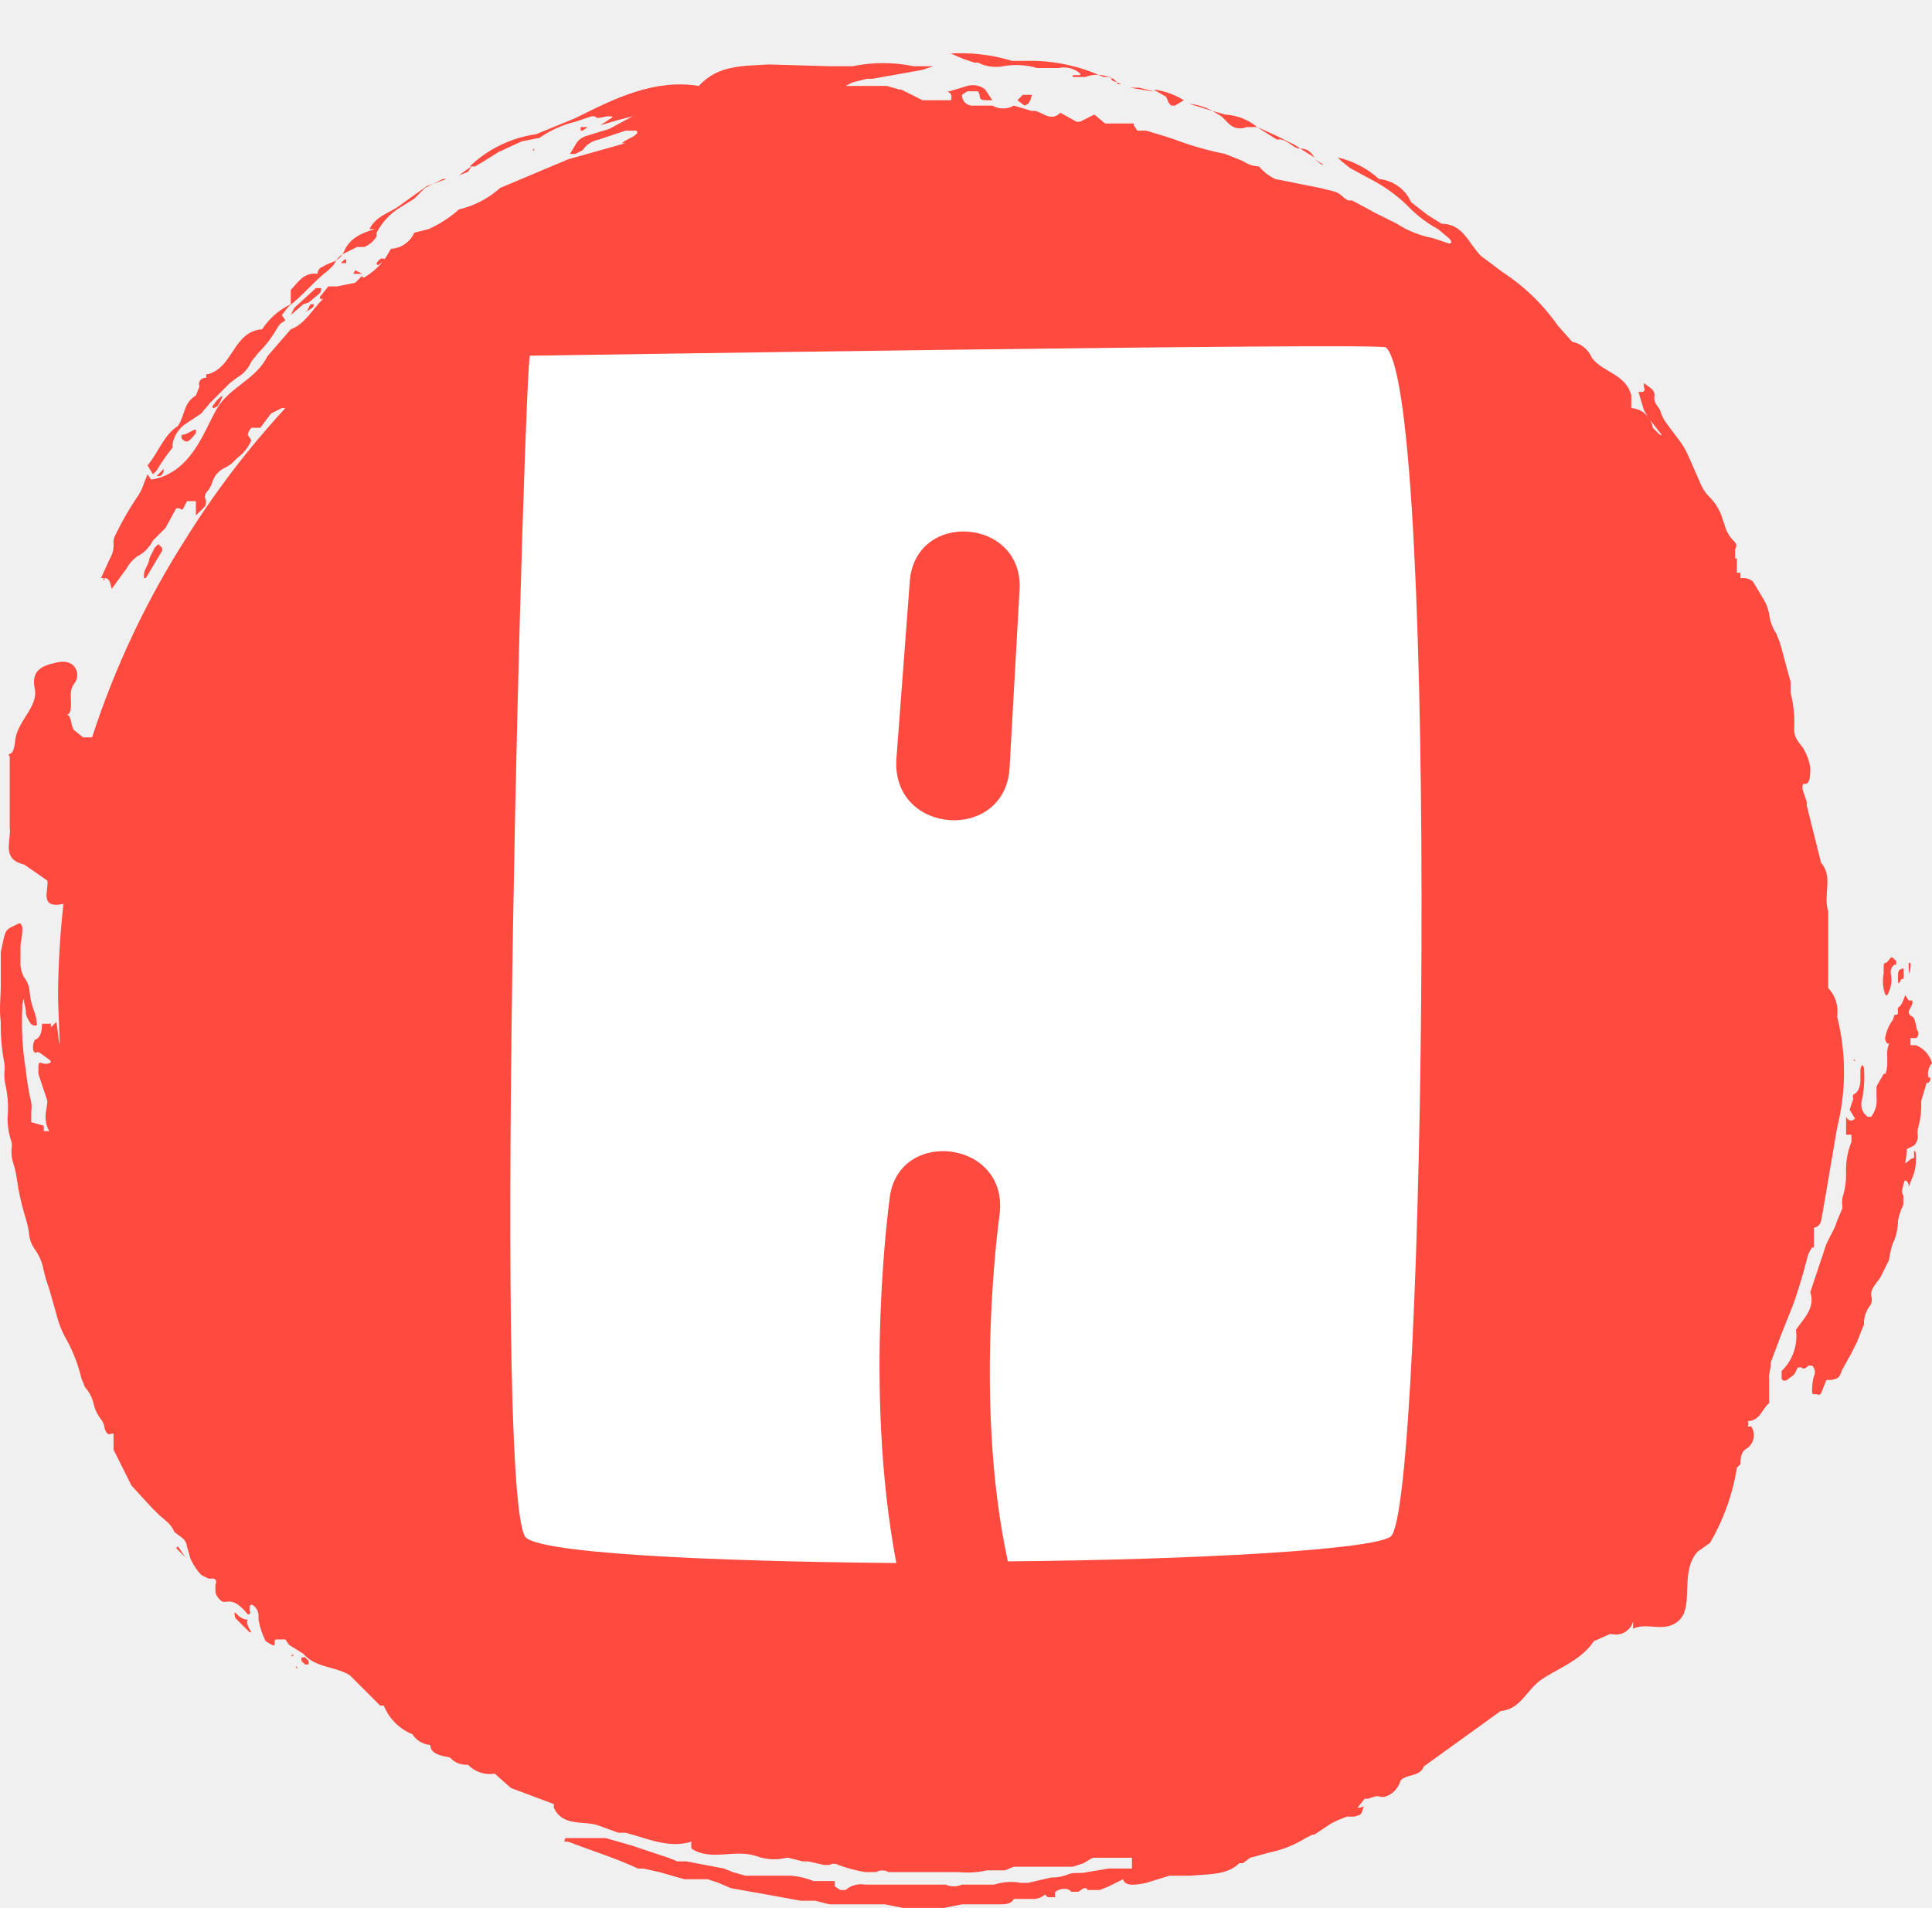
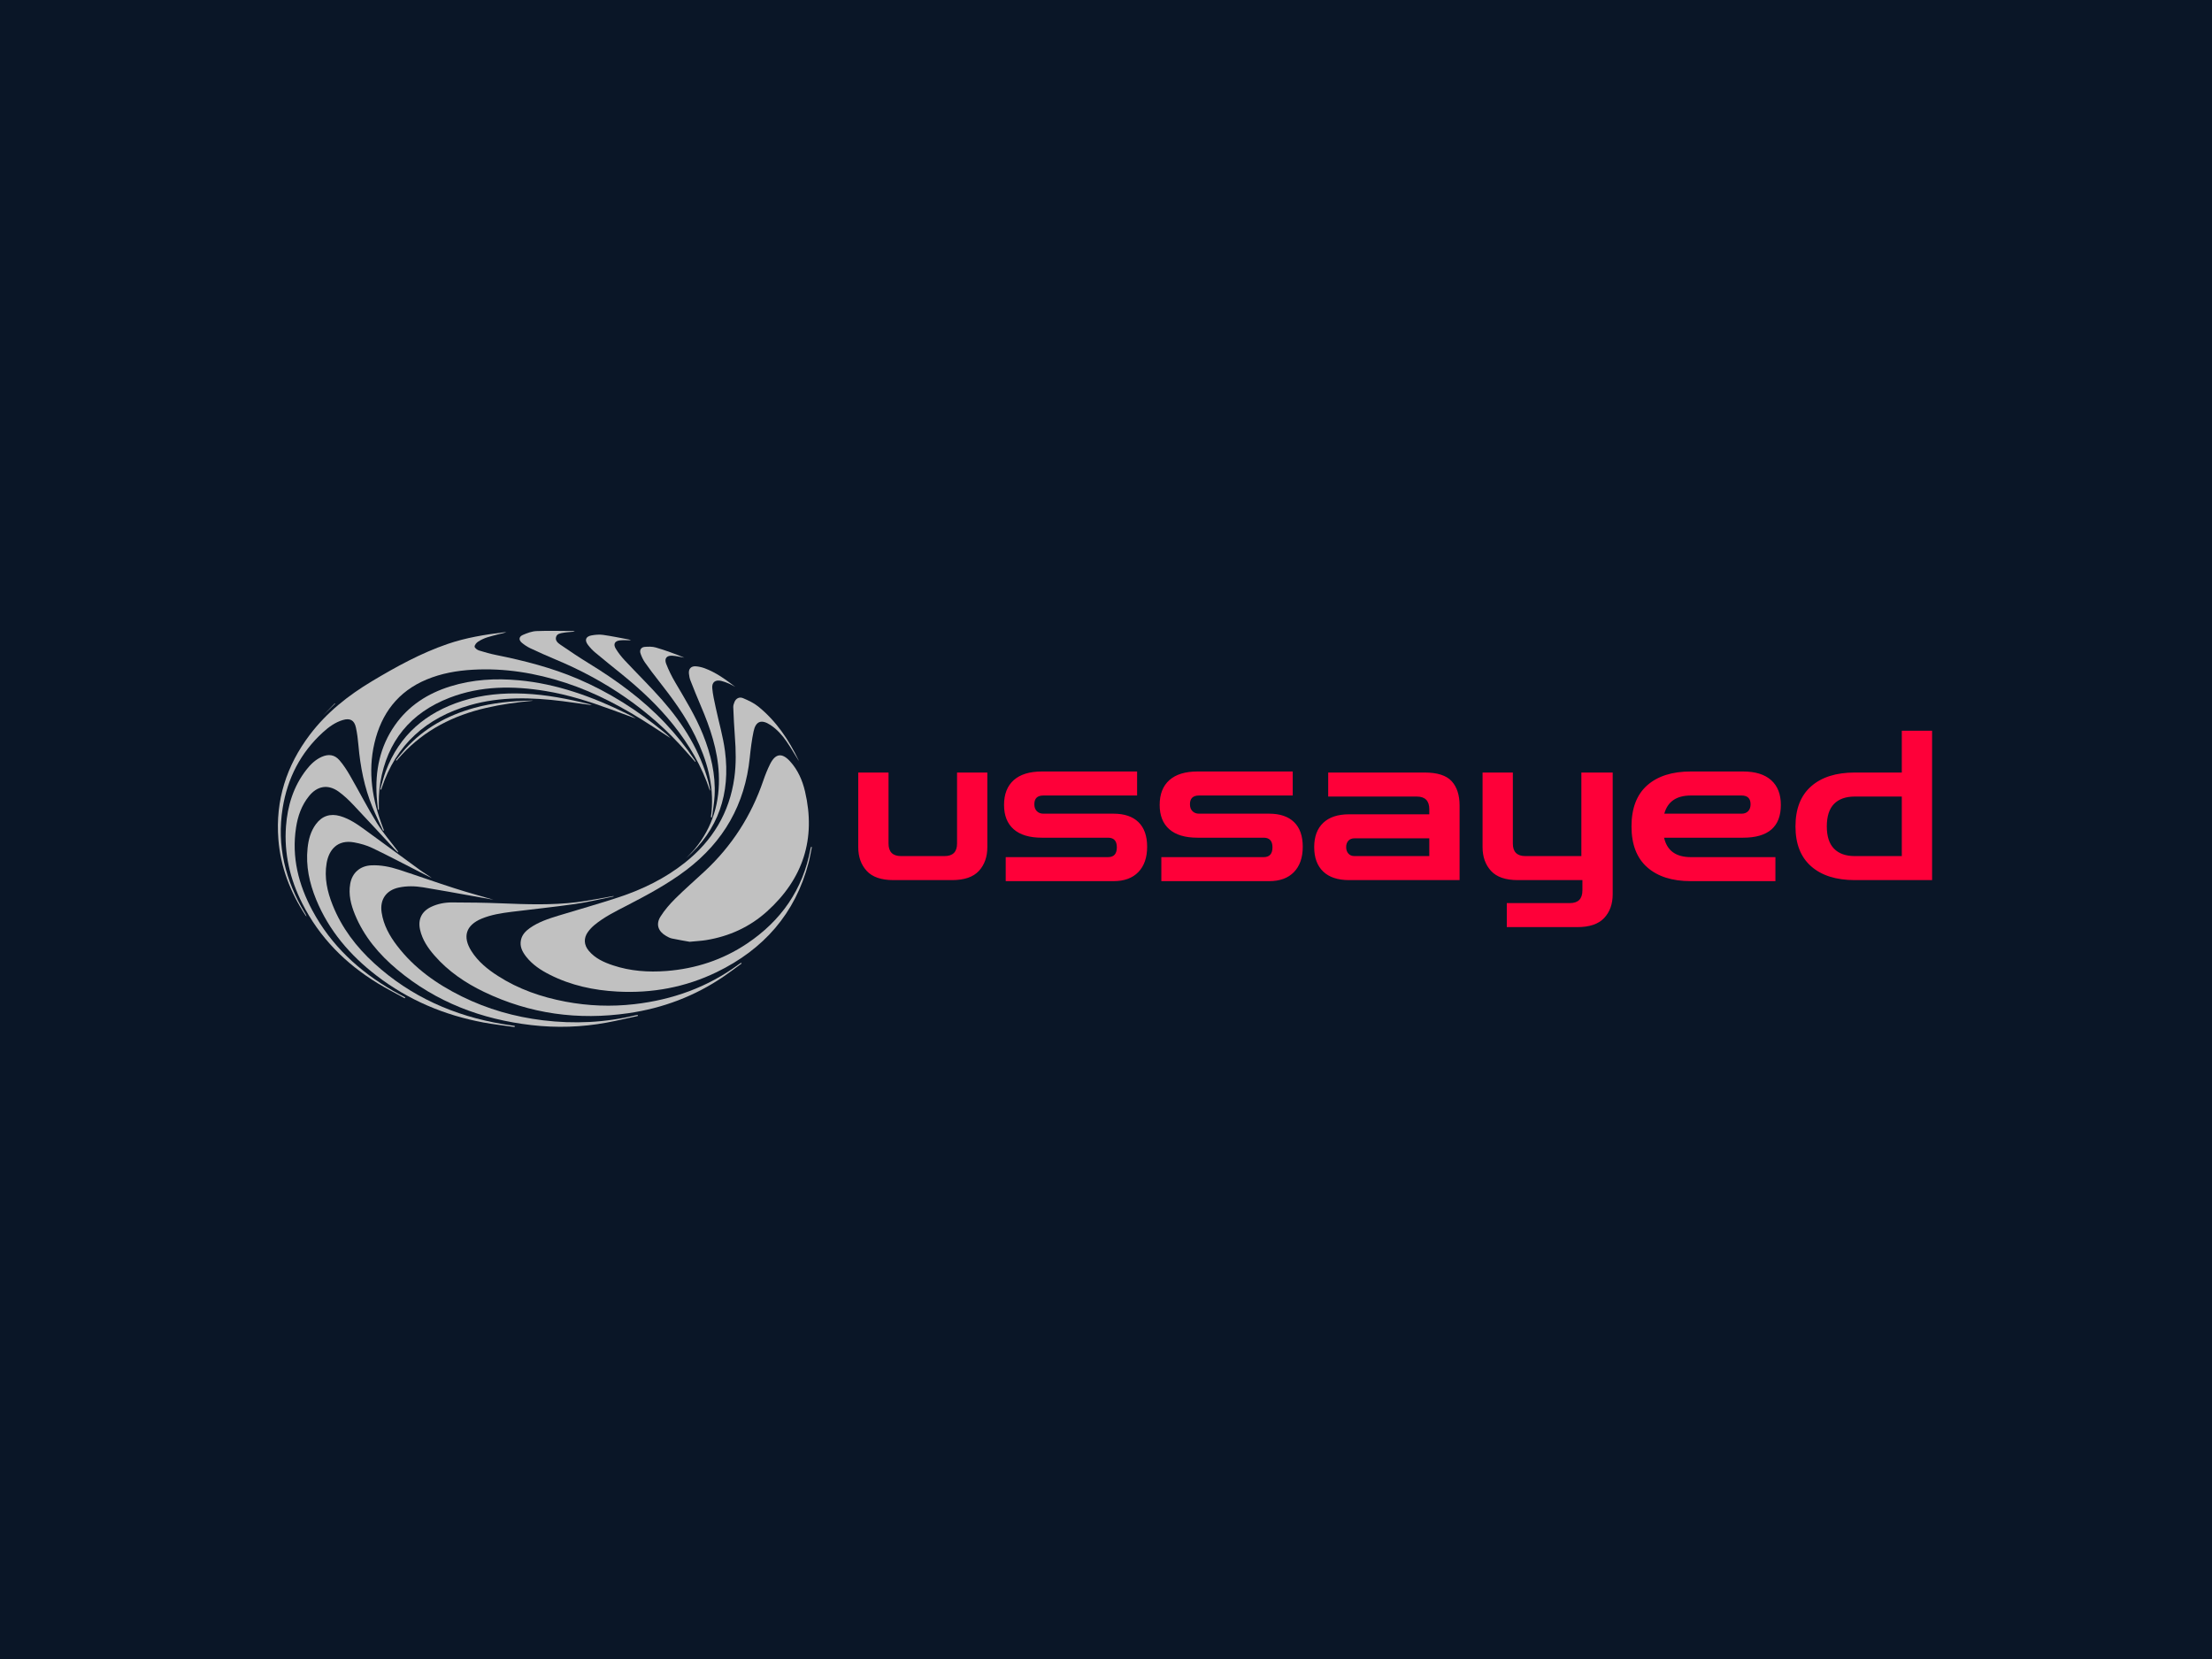
- <svg xmlns="http://www.w3.org/2000/svg" width="308.761" height="304.916" viewBox="0 0 106.008 104.687" class="css-1j8o68f" version="1.1" id="svg23">
-   <defs id="SvgjsDefs2684" />
-   <g id="SvgjsG2685" featurekey="rootContainer" transform="matrix(0.9820593,0,0,0.9820593,-0.05456052,0)" fill="#ff4a3f">
-     <g id="g17">
-       <path d="M19.8 15.3h.5l-.4-.2zm.5.1zm.8-.7c0 .1 0 .1.1.1l.4-.3c-.2-.1-.3-.1-.5.2zm.4-.2zm-4.1 2.3zm-.2.6l.3-.2c.1-.1.1-.2.1-.2h-.2l-.2.4c-.1-.1-.1 0 0 0zm2.2-2.9h-.1l-.2.2h.3zm-2.1 2.4l.6-.5c.1-.1.1-.2.1-.3h-.3l-1.2 1.1-.2.4.7-.6zm-1.1.8z" id="path3" />
-       <path d="M9.7 25v-.2a1.7 1.7 0 0 1 .7-1.1l.9-.6.5-.6.7-.7.4-.4.4-.3a1.9 1.9 0 0 0 .8-.9l.4-.5a5.9 5.9 0 0 0 1-1.3l.2-.3.3-.2-.2-.3.4-.5c.8-.6 1.4-1.4 2.2-2l.3-.3a1.4 1.4 0 0 1 .5-.6l.8-.4h.4a1.4 1.4 0 0 0 .7-.6V13a3.5 3.5 0 0 1 1.3-1.4l.8-.5.2-.2.4-.4 1-.5h.2l-1.1.4-1.4 1c-.6.5-1.4.6-1.8 1.4h.3c-.7.2-1.4.5-1.7 1.2s-.8.6-1.2.9a.4.4 0 0 0-.3.4c-.8-.1-1.1.5-1.5.9v.8a3.9 3.9 0 0 0-1.6 1.4c-1.6.1-1.6 2.1-3 2.5h-.1a.2.2 0 0 0 0 .2c-.3 0-.5.2-.4.5l-.2.5c-.7.4-.6 1.1-1 1.7-.8.5-1.1 1.5-1.7 2.2l.3.5.2-.2a11.6 11.6 0 0 1 .9-1.3zM53.9 3.3l.6.2h.2a2.2 2.2 0 0 0 1.4.2 4.1 4.1 0 0 1 1.9.1h1.2a1.4 1.4 0 0 1 1.2.3.1.1 0 0 1 0 .1H60a.1.1 0 0 0 0 .1h.7a1.8 1.8 0 0 1 1.3 0c.2 0 .1.1.2.2l.5.2h-.2c-.2-.4-.5-.4-.8-.4a9.7 9.7 0 0 0-4.3-.9h-.8A9.8 9.8 0 0 0 53 3h.2zm7.3 3.1zM50.3 4.7zm10.9 1.7h.2-.2zM19 14.7zm32.1-10zm17.6 2.2a.9.9 0 0 0 1 .2h.6a3.1 3.1 0 0 0-1.8-.7l-.7-.2.5.3zm-3.4-1.3c0 .1.1.2.2.3h.2l.5-.3a4.2 4.2 0 0 0-1.7-.6l.7.4zm7.4 2.7l.8.5c-.2-.3-.4-.5-.8-.5z" id="path5" />
-       <path d="M99 76.1l.6-1.6.6-1.5c.2-.5.6-1.8.8-2.6a1.7 1.7 0 0 1 .3-.7h.1v-1.1c.5-.1.4-.6.5-.9l.8-4.7a12.7 12.7 0 0 0 0-6.2 1.9 1.9 0 0 0-.5-1.6v-4.3c-.3-.9.3-1.9-.4-2.7L101 45a.4.4 0 0 0 0-.2l-.2-.6a.5.5 0 0 1 0-.4h.1c.3 0 .3-.5.3-.9a3 3 0 0 0-.4-1.1l-.3-.4a1.1 1.1 0 0 1-.2-.7 6.7 6.7 0 0 0-.2-2v-.6c-.2-.7-.4-1.5-.6-2.2l-.2-.5a2.5 2.5 0 0 1-.4-1.1 2.5 2.5 0 0 0-.3-.8l-.6-1a.8.8 0 0 0-.6-.2h-.1V32h-.2v-.8H97V31a.4.4 0 0 0 0-.1v-.2c.1-.2.1-.3-.1-.5a1.8 1.8 0 0 1-.4-.6l-.2-.6a2.9 2.9 0 0 0-.7-1.2 2.2 2.2 0 0 1-.5-.7l-.7-1.6a4.3 4.3 0 0 0-.6-1l-.6-.8a2.4 2.4 0 0 1-.4-.8l-.2-.3a.6.6 0 0 1-.1-.5.5.5 0 0 0-.2-.4l-.4-.3v.2c.1.2 0 .3-.1.3h-.2l.3 1 .3.5.7.9h-.1l-.2-.2-.2-.2a1.3 1.3 0 0 0-1.2-1.1v-.7c-.3-1.2-1.6-1.3-2.2-2.1a1.5 1.5 0 0 0-1.1-.9l-.8-.9a11.3 11.3 0 0 0-3.1-3l-.8-.6-.4-.3c-.7-.7-1-1.8-2.2-1.8l-.8-.5-.9-.7a2.2 2.2 0 0 0-1.8-1.3 5.1 5.1 0 0 0-2.3-1.2l.2.2.5.4 1.3.7a8.5 8.5 0 0 1 2.1 1.6 6.8 6.8 0 0 0 1.5 1.1l.6.5c.1.1.2.2.1.3H81l-.9-.3a5.6 5.6 0 0 1-2-.8l-1.2-.6-1.3-.7h-.2c-.3-.1-.4-.4-.8-.5l-.8-.2-2.5-.5a2.6 2.6 0 0 1-.9-.7 1.7 1.7 0 0 1-.9-.3l-1-.4a18.1 18.1 0 0 1-2.8-.8l-.6-.2-1-.3h-.5l-.2-.3v-.1h-1.6l-.6-.5-.4.2-.4.2h-.2l-.9-.5c-.6.6-1.1-.2-1.6-.1l-1-.3a1.2 1.2 0 0 1-1.2 0h-1.2a.6.6 0 0 1-.5-.6l.3-.2h.6a.7.7 0 0 1 .1.3c0 .2.2.2.5.2h.2l-.4-.6a1.1 1.1 0 0 0-1-.2l-1 .3H53c.3.2.2.3.2.5h-1.6l-.4-.2-.8-.4h-.1l-.7-.2h-2.3l.4-.2.8-.2h.3l1.7-.3 1.1-.2.6-.2h-1.1a8.4 8.4 0 0 0-3.4 0h-1.3L43 3.6c-1.4.1-2.8 0-3.9 1.2-2.5-.4-4.7.7-6.9 1.8l-2.2.9a6.7 6.7 0 0 0-3.7 1.8h.3l.5-.3.8-.5 1.3-.6 1-.2a6 6 0 0 1 2-.9l.9-.3h.2c.1.2.5 0 .7 0h.2c.1 0 .1.1 0 .1l-.6.4 1-.3.8-.2-1.3.7-1.3.4a1 1 0 0 0-.6.5l-.3.5h.3l.4-.2a1.4 1.4 0 0 1 .9-.6l1.5-.5h.5a.1.1 0 0 1 .1.2c-.2.2-.6.3-.8.5h.2l-3.2.9-3.8 1.6a5.2 5.2 0 0 1-2.3 1.2 6.6 6.6 0 0 1-1.7 1.1l-.8.2a1.5 1.5 0 0 1-1.3.9l-.3.5a3.7 3.7 0 0 1-1.2 1.1h-.1v-.1l-.2.2-.2.2-1 .2h-.5l-.4.5c-.1.1-.1.2 0 .2h.1c-.6.6-1 1.4-1.8 1.7L15 19.9c-.6 1.2-1.8 1.6-2.6 2.6s-1.4 3.9-3.9 4.3l-.2-.3-.2.5a2.7 2.7 0 0 1-.4.8 16.9 16.9 0 0 0-1.2 2.1.8.8 0 0 0-.1.5 1.4 1.4 0 0 1-.2.8l-.5 1.1h.2c.3 0 .3.3.4.6l.8-1.1a2.2 2.2 0 0 1 .6-.7 2 2 0 0 0 .9-.9l.3-.3.4-.4.6-1.1h.2c.1.1.1.1.2 0l.2-.4h.5v.8l.5-.5a.5.5 0 0 0 0-.5.4.4 0 0 1 .1-.3 1.5 1.5 0 0 0 .3-.5 1.3 1.3 0 0 1 .8-.9l.3-.2.3-.3a2.4 2.4 0 0 0 .8-1l-.2-.3c0-.1.1-.3.2-.4h.5l.6-.8.6-.3h.2a48.8 48.8 0 0 0-5.5 7.2h-.1.1a48.4 48.4 0 0 0-5.3 11.2h-.5l-.5-.4c-.2-.2-.1-.7-.4-.9h.1c.3-.5-.1-1.2.3-1.7s.1-1.4-.9-1.2-1.5.5-1.3 1.5-1 1.8-1.1 2.9-.5.5-.3.9v3.9c.1.8-.5 1.8.8 2.1l1.3.9c.1.5-.5 1.6.9 1.3a49.2 49.2 0 0 0-.3 5c0 1.1.1 2.2.1 3.3v-.4c-.1-.4-.1-.8-.2-1.3l-.3.3v-.2h-.5c0 .5-.1.8-.4.9a.9.9 0 0 0-.1.5c0 .1.1.3.2.2s.4.2.7.4-.2.3-.4.2-.2.1-.2.3v.3l.5 1.5c0 .3-.1.6-.1.9a1.7 1.7 0 0 0 .2.8h-.3v-.3l-.7-.2v-.6a1.5 1.5 0 0 0 0-.5 14.6 14.6 0 0 1-.3-1.8 16.6 16.6 0 0 1-.2-3.5.9.9 0 0 1 .1-.5v.2a2.9 2.9 0 0 1 .1.5.8.8 0 0 0 .1.4c.1.2.2.4.4.4s.1-.1.1-.2a2.1 2.1 0 0 0-.1-.5 4.2 4.2 0 0 1-.3-1.3 1.5 1.5 0 0 0-.3-.7 1.6 1.6 0 0 1-.2-.9v-.8c0-.3.1-.6.1-.9a.5.5 0 0 0-.1-.4h-.1c-.8.4-.7.2-1 1.6V55c0 .7-.1 1.4 0 2.1a10.8 10.8 0 0 0 .2 2.3 1.8 1.8 0 0 1 0 .5 3.1 3.1 0 0 0 .1.9 5.9 5.9 0 0 1 .1 1.3 3.9 3.9 0 0 0 .2 1.7 1.2 1.2 0 0 1 0 .4 2.1 2.1 0 0 0 .1.8 4.9 4.9 0 0 1 .2.9 14 14 0 0 0 .5 2.2 5 5 0 0 1 .2 1 1.7 1.7 0 0 0 .3.7 2.9 2.9 0 0 1 .5 1.2 8.5 8.5 0 0 0 .3 1l.4 1.4a5.4 5.4 0 0 0 .6 1.5 8.5 8.5 0 0 1 .8 2.1l.2.5a2.1 2.1 0 0 1 .5 1 2.1 2.1 0 0 0 .4.8 1 1 0 0 1 .2.5c.1.3.2.4.4.3h.1v.9l.5 1 .5 1 1.1 1.2.4.4c.3.3.7.5.9 1l.4.3a.7.7 0 0 1 .3.5l.2.7a3.3 3.3 0 0 0 .6.9l.4.2h.3a.2.2 0 0 1 .1.3 2.5 2.5 0 0 0 0 .5.9.9 0 0 0 .4.5h.2c.4-.1.8.2 1.2.7h.1c0-.1.1-.1 0-.2v-.2c0-.1.1-.2.2-.1a.7.7 0 0 1 .3.6v.2a4.3 4.3 0 0 0 .4 1.2c.5.3.5.3.5.1s0-.2.2-.2h.4l.2.3.8.5c.7.8 1.8.7 2.6 1.2l1.7 1.7h.2a2.9 2.9 0 0 0 1.6 1.6 1.3 1.3 0 0 0 1 .6c0 .5.6.6 1.1.7a1.2 1.2 0 0 0 .8.4h.2a1.7 1.7 0 0 0 1.5.5l.9.8 2.4.9v.2c.5 1.1 1.7.7 2.5 1l1.1.4h.4c1.2.3 2.4.9 3.7.5a.7.7 0 0 0 0 .4c1.1.7 2.4 0 3.6.4a2.9 2.9 0 0 0 1.7.1h.1l.8.2h.3l.9.2h.3a.5.5 0 0 1 .5 0 7.9 7.9 0 0 0 1.5.4h.6a.7.7 0 0 1 .7 0h3.9a5 5 0 0 0 1.6-.1h1l.5-.2H60l.6-.2.5-.3h2.2v.6H62l-1.2.2c-.4.1-.7 0-1 .1a2.4 2.4 0 0 1-1 .2l-1.3.3h-.4a3.1 3.1 0 0 0-1.5.1h-1.8a1.1 1.1 0 0 1-.9 0h-4.5a1.3 1.3 0 0 0-1.1.3H47l-.3-.2v-.3h-1.2a4.1 4.1 0 0 0-1.3-.3h-2.5l-.7-.2-.5-.2-2.1-.4h-.5l-.5-.2-2.1-.7-1.4-.4h-2.2c-.1 0-.1.1-.1.2h.2c1.3.5 2.6.9 3.9 1.5h.3l.9.2 1.4.4h1.3l.6.2.7.3 1.7.3 1.1.2 1.1.2h.8l.8.2h3.1l1 .2h2.3l1-.2H56c.4 0 .6-.1.7-.3h1a1 1 0 0 0 .8-.3c-.1.1 0 .1.1.2h.4v-.2c0-.1 0-.1.2-.2s.6-.1.7.1h.4l.3-.2c.2 0 .2 0 .2.1h.7l.5-.2.8-.4c.1.3.4.4 1.3.2l1.3-.4h1.2c.9-.1 2 0 2.7-.7h.2l.4-.3 1.1-.3a6.1 6.1 0 0 0 2-.8l.4-.2h.1l.9-.6.4-.2.5-.2h.4c.4-.1.4-.1.5-.4s0-.1-.2-.1h-.1l.4-.5h.2c.3-.1.5-.2.7-.1h.2a1.3 1.3 0 0 0 .9-.9c.3-.4 1.1-.2 1.3-.8l4.3-3.1c1.1-.1 1.4-1.1 2.2-1.7s2.3-1.1 3-2.2l.9-.4h.1a1 1 0 0 0 1.2-.7v.4c.8-.4 1.8.3 2.6-.5s0-2.7 1-3.8l.7-.5a12.1 12.1 0 0 0 1.5-4.2l.2-.2c0-.3 0-.7.4-.9a.9.9 0 0 0 .2-1.2h-.2a.3.3 0 0 0 0-.3c.7 0 .8-.7 1.2-1V77a.5.5 0 0 1 0-.2 3.8 3.8 0 0 0 .1-.7zM5.9 32.2z" id="path7" />
-       <path d="M26.4 9.3l-.3.2-.4.3.5-.2zm6.1-2h.1l.3-.2h-.4zm-2.6 1l-.1.1h.1v-.1zm-1.5 1.4zm1.3-.2zm-6.3 3.1zM9.2 26.2l-.4.4H9a.4.4 0 0 0 .2-.4zm3-3.5a2.1 2.1 0 0 0 .3-.6 1.5 1.5 0 0 0-.5.5c-.1.1-.1.2 0 .2zM11 24.2V24c-.2 0-.5.3-.8.3v.2c.3.3.4.2.8-.3zm3 66.2zM73.9 9.2h.1l-.5-.3zm-2.5-1.4c.5-.1.8.4 1.2.5h.1l-.3-.2-1-.5-1.1-.5.3.2zM52.8 3.1zm11.7 2h-.1l-1.2-.2h.5zm2 .7l1.3.4a3.3 3.3 0 0 0-1.3-.4zm-9 0a1 1 0 0 0 .2-.5h-.5l-.3.3.4.3zm9 1.6zM49.9 4.2zm2.9.7zM48.5 4zm13.8 2.1a.5.5 0 0 0 0 .1zm44.8 52.3h-.3V58h.3c.1 0 .2-.3.1-.4s-.1-.7-.3-.8a.3.3 0 0 1-.2-.3l.2-.4a.4.4 0 0 0 0-.2h-.2l-.2-.3c-.1.3-.2.6-.4.7a.5.5 0 0 0 0 .2c0 .1 0 .2-.1.2h-.1a1.1 1.1 0 0 1-.1.3 2.3 2.3 0 0 0-.4.9.4.4 0 0 0 .1.4h.1a1.7 1.7 0 0 0-.1.8v.4a1.8 1.8 0 0 1-.1.5h-.1l-.4.7v.6a1.5 1.5 0 0 1-.3 1.1h-.2l-.2-.2a.9.9 0 0 1-.1-.8 6.5 6.5 0 0 0 .1-1.7c0-.1-.1-.2-.1-.2a.5.5 0 0 0-.1.3v.6c0 .2-.1.6-.3.7s-.1.2-.1.3l-.2.6.3.5c-.2.2-.4.1-.5-.1v1h.3v.4a4.2 4.2 0 0 0-.3 1.4 3.3 3.3 0 0 0 0 .4 4 4 0 0 1-.2 1.3 2 2 0 0 0 0 .6l-.3.7a3.2 3.2 0 0 1-.3.7l-.3.6-.9 2.7c.3.9-.4 1.5-.8 2.1a2.7 2.7 0 0 1-.8 2.3v.4c0 .1.1.2.3.1l.4-.3.2-.4h.2c.1.1.2.1.4-.1h.2a.5.5 0 0 1 .1.6 2.9 2.9 0 0 0-.1.8c0 .1 0 .2.1.2h.2c.1.1.2 0 .3-.3l.2-.5h.3c.4-.1.4-.1.6-.6l.5-.9.3-.6.4-1a1.6 1.6 0 0 1 .3-1 .6.6 0 0 0 .1-.6c0-.2 0-.3.2-.6l.3-.4.5-1a4.7 4.7 0 0 1 .2-.9 3 3 0 0 0 .3-1.3 3.8 3.8 0 0 1 .3-.9v-.5c-.1-.2-.1-.2 0-.6s.1-.2.2-.2a.4.4 0 0 1 .1.3l.2-.5a2.3 2.3 0 0 0 .2-.9v-.3c0-.1 0-.3-.1-.3v.4c-.2 0-.3.2-.5.3a6.4 6.4 0 0 0 .1-.8l.4-.2a.7.7 0 0 0 .2-.6 1.4 1.4 0 0 1 0-.3 4.8 4.8 0 0 0 .2-1.4v-.2l.3-1h.1a.3.3 0 0 0 .1-.3h-.1a.9.9 0 0 1 .2-.8 1.5 1.5 0 0 0-.9-1zm-1.2 7.8zm-.2-9.9zm0 0zM9.1 30.8a.3.3 0 0 0 0-.2l-.2-.2-.2.2-.3.6c0 .3-.3.6-.3.9v.2h.1zm96.3 24.8h.1a1.7 1.7 0 0 0 .2-1.2.5.5 0 0 1 .2-.5h.1v-.2l-.2-.2h-.1c-.1.1-.2.3-.3.3s-.1.1-.1.3v.3a2.2 2.2 0 0 0 .1 1.2zM13.2 90.1c-.1 0 0 .2 0 .3l.8.8h.1c-.2-.3-.3-.6-.2-.7a.9.9 0 0 1-.5-.2zm.8.3zm92.3-35.7h.1a2 2 0 0 0 0-.6c-.3.1-.3.1-.3.6s.1.1.2 0z" id="path9" />
-       <path d="M106.7 62a.6.6 0 0 0 .1-.5c0-.1-.1-.2-.1-.1h-.2v.2c0 .4.1.5.2.4zm.1-8.2h-.1v.6a1 1 0 0 0 .1-.6zM17.1 92.6h-.2v.2l.2.2h.2v-.2zm86.6-33.3c0-.1 0-.1-.1-.1zM9.9 86.5l.5.5-.4-.6z" id="path11" />
-       <circle cx="10.5" cy="87.1" transform="rotate(-24.8 10.4 87.159)" id="circle13" />
-       <path d="M9.7 30.1h-.1v.2-.2h.1zm83.2-6.6l-.2-.3h-.1zm-14.7 77.1zM5.9 32.2zm-.1.2a.3.3 0 0 0 .1-.2v.2zm1.9-4.9zM61.5 2.4zm42.8 58.2v.1-.1zM16.4 92.5h-.1c.1.1.2 0 .1-.1zm.2.7h.1l-.1-.1v.1zm73.9-71.3zm15.2 34.4zM14.6 91.7zm92.1-37zm-.8 11.4zM34.6 0z" id="path15" />
-     </g>
-   </g>
-   <g id="SvgjsG2686" featurekey="nameFeature-0" transform="matrix(2.284354,0,0,2.284354,27.98006,-5.60952)" fill="#ffffff">
-     <path d="M9.6 16.48 l-0.32 4.24 c-0.08 1.8 2.6 1.96 2.72 0.2 l0.24 -4.28 c0.12 -1.76 -2.56 -1.96 -2.64 -0.16 z M0.48 11 l0 0 c0.04 0 20.48 -0.32 20.56 -0.2 c1.28 1.12 0.96 27.8 0.12 28.56 c-0.4 0.32 -4.64 0.56 -9.2 0.6 c-0.84 -3.84 -0.2 -8.32 -0.2 -8.32 c0.24 -1.8 -2.44 -2.12 -2.64 -0.4 c0 0.04 -0.64 4.52 0.16 8.76 c-4.56 -0.04 -8.68 -0.24 -8.92 -0.64 c-0.8 -1.44 0 -28.28 0.12 -28.36 z" id="path20" />
+ <svg xmlns="http://www.w3.org/2000/svg" version="1.1" width="2000" height="1500" viewBox="0 0 2000 1500">
+   <rect width="2000" height="1500" fill="#0a1627" />
+   <g transform="matrix(0.75,0,0,0.75,249.0909,569.8583)">
+     <svg viewBox="0 0 396 95" data-background-color="#0a1627" preserveAspectRatio="xMidYMid meet" height="479" width="2000">
+       <g id="tight-bounds" transform="matrix(1,0,0,1,0.24,0.136648)">
+         <svg viewBox="0 0 395.52 94.727" height="94.727" width="395.52">
+           <g>
+             <svg viewBox="0 0 609.264 145.918" height="94.727" width="395.52">
+               <g transform="matrix(1,0,0,1,213.7441,36.79993)">
+                 <svg viewBox="0 0 395.52 72.318" height="72.318" width="395.52">
+                   <g id="textblocktransform">
+                     <svg viewBox="0 0 395.52 72.318" height="72.318" width="395.52" id="textblock">
+                       <g>
+                         <svg viewBox="0 0 395.52 72.318" height="72.318" width="395.52">
+                           <g transform="matrix(1,0,0,1,0,0)">
+                             <svg width="395.52" viewBox="2.5 -35.75 257.04 47" height="72.318" data-palette-color="#fe0039">
+                               <path d="M24.95 0L10.95 0Q6.55 0 4.53-2.2 2.5-4.4 2.5-7.9L2.5-7.9 2.5-25.75 9.75-25.75 9.75-8.75Q9.75-5.75 12.75-5.75L12.75-5.75 23.15-5.75Q26.15-5.75 26.15-8.75L26.15-8.75 26.15-25.75 33.4-25.75 33.4-7.9Q33.4-4.4 31.38-2.2 29.35 0 24.95 0L24.95 0ZM63.6 0.25L37.8 0.25 37.8-5.5 62.3-5.5Q64.4-5.5 64.4-7.85L64.4-7.85Q64.4-10.15 62.3-10.15L62.3-10.15 46.45-10.15Q42-10.15 39.7-12.18 37.4-14.2 37.4-18L37.4-18Q37.4-21.85 39.72-23.93 42.05-26 46.45-26L46.45-26 69.25-26 69.25-20.25 46.8-20.25Q44.65-20.25 44.65-18.15L44.65-18.15Q44.65-17.1 45.25-16.5 45.85-15.9 46.8-15.9L46.8-15.9 63.6-15.9Q67.5-15.9 69.57-13.88 71.65-11.85 71.65-8L71.65-8Q71.65-4.1 69.55-1.93 67.45 0.25 63.6 0.25L63.6 0.25ZM100.85 0.25L75.05 0.25 75.05-5.5 99.55-5.5Q101.65-5.5 101.65-7.85L101.65-7.85Q101.65-10.15 99.55-10.15L99.55-10.15 83.7-10.15Q79.25-10.15 76.95-12.18 74.65-14.2 74.65-18L74.65-18Q74.65-21.85 76.97-23.93 79.3-26 83.7-26L83.7-26 106.5-26 106.5-20.25 84.05-20.25Q81.9-20.25 81.9-18.15L81.9-18.15Q81.9-17.1 82.5-16.5 83.1-15.9 84.05-15.9L84.05-15.9 100.85-15.9Q104.75-15.9 106.82-13.88 108.9-11.85 108.9-8L108.9-8Q108.9-4.1 106.8-1.93 104.7 0.25 100.85 0.25L100.85 0.25ZM146.44 0L119.99 0Q115.94 0 113.79-2.05 111.64-4.1 111.64-7.9L111.64-7.9Q111.64-11.65 113.79-13.7 115.94-15.75 119.99-15.75L119.99-15.75 139.19-15.75 139.19-16.95Q139.19-20 136.19-20L136.19-20 114.99-20 114.99-25.75 138.09-25.75Q142.64-25.75 144.54-23.68 146.44-21.6 146.44-17.85L146.44-17.85 146.44 0ZM121.29-5.75L121.29-5.75 139.19-5.75 139.19-10 121.29-10Q120.34-10 119.82-9.43 119.29-8.85 119.29-7.9L119.29-7.9Q119.29-6.95 119.82-6.35 120.34-5.75 121.29-5.75ZM174.64 11.25L157.74 11.25 157.74 5.5 172.84 5.5Q175.84 5.5 175.84 2.45L175.84 2.45 175.84 0 160.39 0Q155.99 0 153.97-2.2 151.94-4.4 151.94-7.9L151.94-7.9 151.94-25.75 159.19-25.75 159.19-8.75Q159.19-5.75 162.19-5.75L162.19-5.75 175.59-5.75 175.59-25.75 183.09-25.75 183.09 3.35Q183.09 6.9 181.04 9.08 178.99 11.25 174.64 11.25L174.64 11.25ZM222.04 0.25L201.79 0.25Q195.09 0.25 191.34-3.08 187.59-6.4 187.59-12.85L187.59-12.85Q187.59-19.35 191.34-22.68 195.09-26 201.79-26L201.79-26 214.29-26Q218.69-26 221.01-23.93 223.34-21.85 223.34-18L223.34-18Q223.34-10.15 214.29-10.15L214.29-10.15 195.39-10.15Q196.44-5.5 201.79-5.5L201.79-5.5 222.04-5.5 222.04 0.25ZM213.94-20.25L201.79-20.25Q196.64-20.25 195.44-15.9L195.44-15.9 213.94-15.9Q214.94-15.9 215.51-16.5 216.09-17.1 216.09-18.15L216.09-18.15Q216.09-20.25 213.94-20.25L213.94-20.25ZM252.29 0L259.54 0 259.54-35.75 252.29-35.75 252.29 0ZM241.04 0L258.29 0 258.29-5.75 241.04-5.75Q237.79-5.75 236.06-7.53 234.34-9.3 234.34-12.85L234.34-12.85Q234.34-16.45 236.06-18.23 237.79-20 241.04-20L241.04-20 257.79-20 257.79-25.75 241.04-25.75Q234.34-25.75 230.59-22.45 226.84-19.15 226.84-12.85L226.84-12.85Q226.84-6.6 230.59-3.3 234.34 0 241.04 0L241.04 0Z" opacity="1" transform="matrix(1,0,0,1,0,0)" fill="#fe0039" class="wordmark-text-0" data-fill-palette-color="primary" id="text-0" />
+                             </svg>
+                           </g>
+                         </svg>
+                       </g>
+                     </svg>
+                   </g>
+                 </svg>
+               </g>
+               <g>
+                 <svg viewBox="0 0 196.672 145.918" height="145.918" width="196.672">
+                   <g>
+                     <svg version="1.1" x="0" y="0" viewBox="5.132 16.711 89.736 66.578" enable-background="new 0 0 100 100" xml:space="preserve" height="145.918" width="196.672" class="icon-icon-0" data-fill-palette-color="accent" id="icon-0">
+                       <g fill="#c1c1c1" data-fill-palette-color="accent">
+                         <g fill="#c1c1c1" data-fill-palette-color="accent">
+                           <path fill-rule="evenodd" clip-rule="evenodd" d="M74.326 68.963c-0.798-0.145-1.9-0.323-2.992-0.555-0.341-0.071-0.667-0.255-0.974-0.432-1.325-0.767-1.746-1.954-0.93-3.247 0.693-1.103 1.573-2.117 2.501-3.037 1.594-1.582 3.297-3.057 4.94-4.588 4.552-4.241 7.812-9.313 9.824-15.2 0.328-0.958 0.706-1.908 1.158-2.812 0.898-1.788 2-1.927 3.344-0.457 1.32 1.445 2.083 3.202 2.522 5.069 1.868 7.964-0.336 14.692-6.371 20.143-2.905 2.626-6.373 4.208-10.25 4.836C76.294 68.814 75.471 68.851 74.326 68.963z" fill="#c1c1c1" data-fill-palette-color="accent" />
+                           <path fill-rule="evenodd" clip-rule="evenodd" d="M92.634 38.514c-0.653-1.049-1.292-2.153-2.012-3.201-0.739-1.076-1.61-2.049-2.715-2.778-1.506-0.995-2.472-0.662-2.837 1.085-0.302 1.443-0.484 2.917-0.636 4.387-0.803 7.851-4.379 14.12-10.652 18.884-3.111 2.361-6.535 4.188-9.985 5.977-1.898 0.982-3.829 1.915-5.486 3.297-0.393 0.328-0.756 0.713-1.059 1.125-0.763 1.045-0.708 2.198 0.128 3.191 1.074 1.28 2.537 1.934 4.071 2.445 2.922 0.974 5.939 1.181 8.983 0.946 4.886-0.38 9.429-1.859 13.513-4.59 5.735-3.835 9.416-9.074 10.688-15.92 0.022-0.119 0.062-0.233 0.094-0.349 0.047 0.01 0.093 0.02 0.139 0.029-0.181 0.872-0.324 1.753-0.547 2.613-2.235 8.58-7.57 14.593-15.453 18.412-5.266 2.551-10.866 3.581-16.712 3.264-3.956-0.216-7.766-1.03-11.323-2.828-1.505-0.76-2.909-1.677-3.968-3.024-0.655-0.834-1.134-1.74-0.875-2.858 0.202-0.87 0.787-1.468 1.482-1.96 1.446-1.021 3.11-1.567 4.779-2.079 3.403-1.045 6.838-1.997 10.215-3.117 3.978-1.317 7.716-3.146 11.027-5.763 4.653-3.679 7.529-8.396 8.347-14.309 0.316-2.291 0.267-4.588 0.09-6.89-0.128-1.651-0.202-3.308-0.271-4.962-0.012-0.289 0.091-0.601 0.205-0.875 0.252-0.599 0.808-0.91 1.45-0.637 0.891 0.377 1.806 0.802 2.549 1.404 3.007 2.436 5.117 5.572 6.777 9.031C92.651 38.49 92.632 38.53 92.634 38.514z" fill="#c1c1c1" data-fill-palette-color="accent" />
+                           <path fill-rule="evenodd" clip-rule="evenodd" d="M43.539 16.952c-1.064 0.275-2.123 0.514-3.159 0.832-0.556 0.169-1.102 0.425-1.59 0.738-0.281 0.179-0.594 0.55-0.597 0.837-0.001 0.221 0.426 0.553 0.723 0.647 0.964 0.307 1.947 0.575 2.939 0.775 4.686 0.946 9.3 2.127 13.712 4.012 5.238 2.238 9.98 5.27 14.37 8.877 0.411 0.338 0.821 0.678 1.19 1.075-1.092-0.709-2.184-1.42-3.275-2.129-4.513-2.929-9.213-5.479-14.349-7.164-5.083-1.667-10.277-2.512-15.63-2.206-2.663 0.152-5.274 0.613-7.754 1.648-4.807 2.005-7.589 5.706-8.757 10.675-1.146 4.878-0.354 9.594 1.414 14.196 0.062 0.159 0.12 0.32 0.18 0.48-0.048 0.021-0.096 0.042-0.143 0.062-0.599-1.321-1.237-2.628-1.789-3.97-1.365-3.326-2.043-6.811-2.353-10.381-0.086-1.01-0.214-2.024-0.43-3.013-0.267-1.221-0.986-1.602-2.189-1.245-1.295 0.385-2.363 1.169-3.342 2.059-3.771 3.432-5.965 7.731-6.772 12.729-1.026 6.351 0.45 12.201 3.736 17.652 0.108 0.182 0.216 0.36 0.263 0.589-0.053-0.064-0.112-0.125-0.158-0.194-2.564-3.895-4.199-8.132-4.564-12.798-0.51-6.521 1.353-12.361 5.282-17.558 2.842-3.758 6.466-6.62 10.478-9.019 4.056-2.426 8.189-4.7 12.683-6.241 3.086-1.059 6.281-1.576 9.505-1.965C43.285 16.939 43.411 16.952 43.539 16.952z" fill="#c1c1c1" data-fill-palette-color="accent" />
+                           <path fill-rule="evenodd" clip-rule="evenodd" d="M61.55 61.343c-2.16 0.432-4.308 0.96-6.484 1.273-3.546 0.512-7.112 0.87-10.667 1.316-1.714 0.217-3.426 0.478-5.038 1.151-2.632 1.103-3.239 3.024-1.707 5.444 1.121 1.772 2.715 3.062 4.453 4.177 3.482 2.239 7.323 3.559 11.365 4.323 3.829 0.723 7.688 0.867 11.56 0.423 6.403-0.734 12.298-2.837 17.522-6.675 0.137-0.102 0.28-0.188 0.421-0.283 0.027 0.041 0.057 0.079 0.085 0.119-0.994 0.725-1.971 1.477-2.987 2.169-4.866 3.32-10.242 5.348-16.062 6.188-8.425 1.216-16.525 0.121-24.223-3.575-3.16-1.518-6.029-3.465-8.351-6.133-1.098-1.261-2.023-2.628-2.404-4.294-0.399-1.745 0.25-3.111 1.865-3.873 1.1-0.519 2.284-0.745 3.479-0.742 2.764 0.002 5.529 0.042 8.29 0.152 4.246 0.17 8.493 0.326 12.723-0.194 2.06-0.255 4.099-0.687 6.146-1.039C61.541 61.295 61.546 61.319 61.55 61.343z" fill="#c1c1c1" data-fill-palette-color="accent" />
+                           <path fill-rule="evenodd" clip-rule="evenodd" d="M65.631 81.426c-1.752 0.377-3.496 0.797-5.258 1.123-4.186 0.775-8.406 0.904-12.628 0.417-8.404-0.967-16.037-3.862-22.574-9.342-3.041-2.547-5.567-5.528-7.092-9.246-0.675-1.647-1.105-3.351-0.79-5.159 0.323-1.852 1.667-3.017 3.546-3.101 1.593-0.071 3.128 0.24 4.623 0.725 3.147 1.024 6.268 2.136 9.419 3.148 2.197 0.705 4.428 1.307 6.489 1.908-1.008-0.179-2.186-0.391-3.364-0.598-2.822-0.501-5.641-1.03-8.47-1.488-1.357-0.22-2.733-0.254-4.098 0.041-2.114 0.458-3.188 2.023-2.868 4.176 0.316 2.126 1.326 3.934 2.604 5.604 2.893 3.78 6.67 6.446 10.891 8.527 4.302 2.122 8.855 3.419 13.616 3.999 5.237 0.636 10.424 0.396 15.559-0.841 0.119-0.027 0.243-0.036 0.364-0.054C65.611 81.318 65.621 81.372 65.631 81.426z" fill="#c1c1c1" data-fill-palette-color="accent" />
+                           <path fill-rule="evenodd" clip-rule="evenodd" d="M44.913 83.289c-1.744-0.25-3.499-0.436-5.228-0.76-6.602-1.23-12.641-3.782-17.982-7.884-4.446-3.413-8-7.559-10.145-12.798-1.127-2.755-1.751-5.611-1.436-8.611 0.153-1.453 0.517-2.843 1.405-4.04 1.021-1.377 2.398-1.835 4.061-1.358 1.625 0.468 2.977 1.436 4.318 2.41 3.084 2.243 6.149 4.512 9.235 6.751 0.597 0.434 1.252 0.786 1.841 1.249-0.658-0.332-1.319-0.661-1.976-0.996-2.666-1.357-5.312-2.758-8.01-4.048-0.95-0.456-2.006-0.749-3.046-0.94-2.829-0.517-4.246 1.267-4.625 3.479-0.419 2.452 0.105 4.788 1.01 7.053 1.531 3.833 3.972 7.034 6.996 9.795 6.155 5.619 13.456 8.838 21.624 10.209 0.66 0.113 1.324 0.203 1.986 0.305C44.931 83.166 44.922 83.228 44.913 83.289z" fill="#c1c1c1" data-fill-palette-color="accent" />
+                           <path fill-rule="evenodd" clip-rule="evenodd" d="M26.441 78.456c-1.506-0.831-3.045-1.606-4.512-2.503-5.457-3.332-9.819-7.72-12.717-13.471-2.046-4.059-3.056-8.358-2.717-12.915 0.258-3.476 1.25-6.717 3.425-9.511 0.694-0.892 1.497-1.679 2.549-2.156 1.16-0.525 2.181-0.4 3.013 0.559 0.681 0.787 1.256 1.682 1.777 2.587 1.519 2.638 2.908 5.354 4.503 7.943 1.015 1.646 2.305 3.122 3.47 4.674 0.059 0.076 0.114 0.153 0.102 0.294-0.189-0.177-0.387-0.344-0.563-0.531-2.334-2.506-4.648-5.03-7.004-7.515-0.745-0.786-1.543-1.546-2.419-2.176-1.792-1.29-3.593-0.977-4.987 0.751-1.247 1.542-1.877 3.349-2.174 5.273-0.769 4.979 0.408 9.599 2.748 13.957 3.153 5.875 7.855 10.214 13.588 13.504 0.662 0.38 1.343 0.73 2.015 1.093C26.504 78.36 26.473 78.408 26.441 78.456z" fill="#c1c1c1" data-fill-palette-color="accent" />
+                           <path fill-rule="evenodd" clip-rule="evenodd" d="M21.966 46.788c-0.077-0.734-0.177-1.468-0.226-2.205-0.283-4.324 0.528-8.38 3.043-11.989 2.307-3.308 5.52-5.363 9.319-6.547 3.768-1.173 7.627-1.387 11.538-1.024 6.396 0.592 12.308 2.747 18.021 5.549 0.541 0.266 1.083 0.533 1.594 0.866-1.375-0.504-2.749-1.01-4.123-1.514-3.6-1.318-7.243-2.485-11.039-3.105-5.445-0.89-10.847-0.888-16.077 1.124-6.586 2.533-10.511 7.299-11.675 14.286-0.126 0.754-0.19 1.524-0.229 2.288-0.038 0.748-0.008 1.498-0.008 2.247C22.059 46.771 22.012 46.78 21.966 46.788z" fill="#c1c1c1" data-fill-palette-color="accent" />
+                           <path fill-rule="evenodd" clip-rule="evenodd" d="M75.267 38.73c-0.522-0.592-1.046-1.183-1.566-1.775-6.062-6.909-13.469-11.91-21.917-15.434-1.429-0.596-2.843-1.229-4.243-1.888-0.509-0.24-0.994-0.566-1.425-0.93-0.544-0.461-0.485-1.019 0.186-1.306 0.727-0.311 1.517-0.614 2.291-0.645 2.044-0.083 4.094-0.017 6.143-0.007 0.06 0 0.121 0.035 0.307 0.091-0.725 0.07-1.323 0.093-1.905 0.194-0.497 0.086-1.1 0.137-1.261 0.73-0.161 0.594 0.304 0.986 0.719 1.269 1.542 1.054 3.09 2.103 4.682 3.078 4.7 2.877 9.134 6.088 12.935 10.112 1.816 1.923 3.463 3.979 4.943 6.168 0.065 0.097 0.118 0.201 0.177 0.302C75.309 38.703 75.287 38.717 75.267 38.73z" fill="#c1c1c1" data-fill-palette-color="accent" />
+                           <path fill-rule="evenodd" clip-rule="evenodd" d="M81.998 26.127c-0.353-0.185-0.695-0.394-1.062-0.549-0.423-0.179-0.858-0.351-1.305-0.456-0.975-0.229-1.585 0.214-1.502 1.216 0.092 1.074 0.342 2.138 0.565 3.197 0.522 2.47 1.252 4.911 1.576 7.405 0.924 7.096-1.089 13.205-6.565 18.001 0.246-0.251 0.496-0.496 0.736-0.754 0.257-0.271 0.516-0.544 0.755-0.83 3.028-3.667 4.252-7.914 4.035-12.619-0.187-3.998-1.443-7.711-2.998-11.348-0.616-1.438-1.203-2.891-1.774-4.347-0.142-0.359-0.211-0.757-0.251-1.143-0.082-0.8 0.356-1.286 1.159-1.227 0.508 0.037 1.024 0.157 1.503 0.334C78.772 23.713 80.395 24.906 81.998 26.127z" fill="#c1c1c1" data-fill-palette-color="accent" />
+                           <path fill-rule="evenodd" clip-rule="evenodd" d="M77.751 43.611c-1.376-4.173-3.517-7.787-6.17-11.111-2.526-3.166-5.467-5.913-8.606-8.458-1.51-1.224-3.026-2.438-4.517-3.685-0.447-0.374-0.858-0.811-1.211-1.275-0.618-0.814-0.389-1.431 0.615-1.609 0.625-0.11 1.289-0.171 1.911-0.083 1.462 0.206 2.908 0.513 4.36 0.782 0.079 0.015 0.153 0.057 0.339 0.129-0.69 0-1.262-0.045-1.824 0.01-0.904 0.089-1.205 0.626-0.729 1.407 0.422 0.693 0.935 1.348 1.49 1.943 2.08 2.229 4.267 4.362 6.28 6.65 3.594 4.081 6.42 8.621 7.827 13.942 0.095 0.361 0.172 0.726 0.251 1.09C77.779 43.394 77.763 43.448 77.751 43.611z" fill="#c1c1c1" data-fill-palette-color="accent" />
+                           <path fill-rule="evenodd" clip-rule="evenodd" d="M77.906 48.028c0.035-0.298 0.076-0.596 0.104-0.896 0.42-4.531-0.779-8.716-2.741-12.735-1.65-3.385-3.87-6.395-6.187-9.341-0.781-0.994-1.548-2.003-2.271-3.039-0.312-0.446-0.549-0.96-0.73-1.476-0.209-0.586 0.073-1.078 0.688-1.132 0.628-0.055 1.303-0.066 1.896 0.108 1.624 0.477 3.216 1.061 4.776 1.704-0.678-0.115-1.353-0.292-2.035-0.33-0.942-0.053-1.365 0.466-1.023 1.356 0.414 1.072 0.931 2.117 1.513 3.108 1.677 2.856 3.42 5.674 4.663 8.761 1.331 3.308 2.156 6.718 1.961 10.309-0.065 1.213-0.284 2.418-0.435 3.626C78.026 48.045 77.966 48.037 77.906 48.028z" fill="#c1c1c1" data-fill-palette-color="accent" />
+                           <path fill-rule="evenodd" clip-rule="evenodd" d="M22.331 43.36c0.306-1.013 0.555-2.047 0.925-3.036 2.283-6.102 6.735-9.877 12.841-11.822 3.4-1.083 6.903-1.393 10.457-1.234 3.721 0.167 7.351 0.881 10.954 1.77 0.095 0.024 0.186 0.074 0.394 0.159-1.729-0.234-3.329-0.464-4.934-0.667-5.219-0.657-10.42-0.796-15.543 0.669-7.35 2.103-12.439 6.627-14.863 13.977-0.026 0.077-0.053 0.153-0.079 0.229C22.432 43.392 22.381 43.375 22.331 43.36z" fill="#c1c1c1" data-fill-palette-color="accent" />
+                           <path fill-rule="evenodd" clip-rule="evenodd" d="M48.016 28.454c-2.662 0.242-5.287 0.608-7.878 1.205-5.475 1.26-10.307 3.687-14.169 7.856-0.308 0.333-0.6 0.678-0.9 1.017-0.034-0.029-0.069-0.058-0.104-0.087 0.527-0.634 1.031-1.288 1.584-1.898 3.133-3.454 7.043-5.619 11.497-6.861 3.181-0.888 6.44-1.188 9.727-1.261C47.854 28.424 47.935 28.444 48.016 28.454z" fill="#c1c1c1" data-fill-palette-color="accent" />
+                           <path fill-rule="evenodd" clip-rule="evenodd" d="M14.697 28.899c-0.656 0.67-1.311 1.341-2.005 2.051 0.717-0.694 1.396-1.35 2.074-2.006C14.743 28.929 14.719 28.915 14.697 28.899z" fill="#c1c1c1" data-fill-palette-color="accent" />
+                         </g>
+                       </g>
+                     </svg>
+                   </g>
+                 </svg>
+               </g>
+             </svg>
+           </g>
+           <defs />
+         </svg>
+         <rect width="395.52" height="94.727" fill="none" stroke="none" visibility="hidden" />
+       </g>
+     </svg>
  </g>
</svg>
